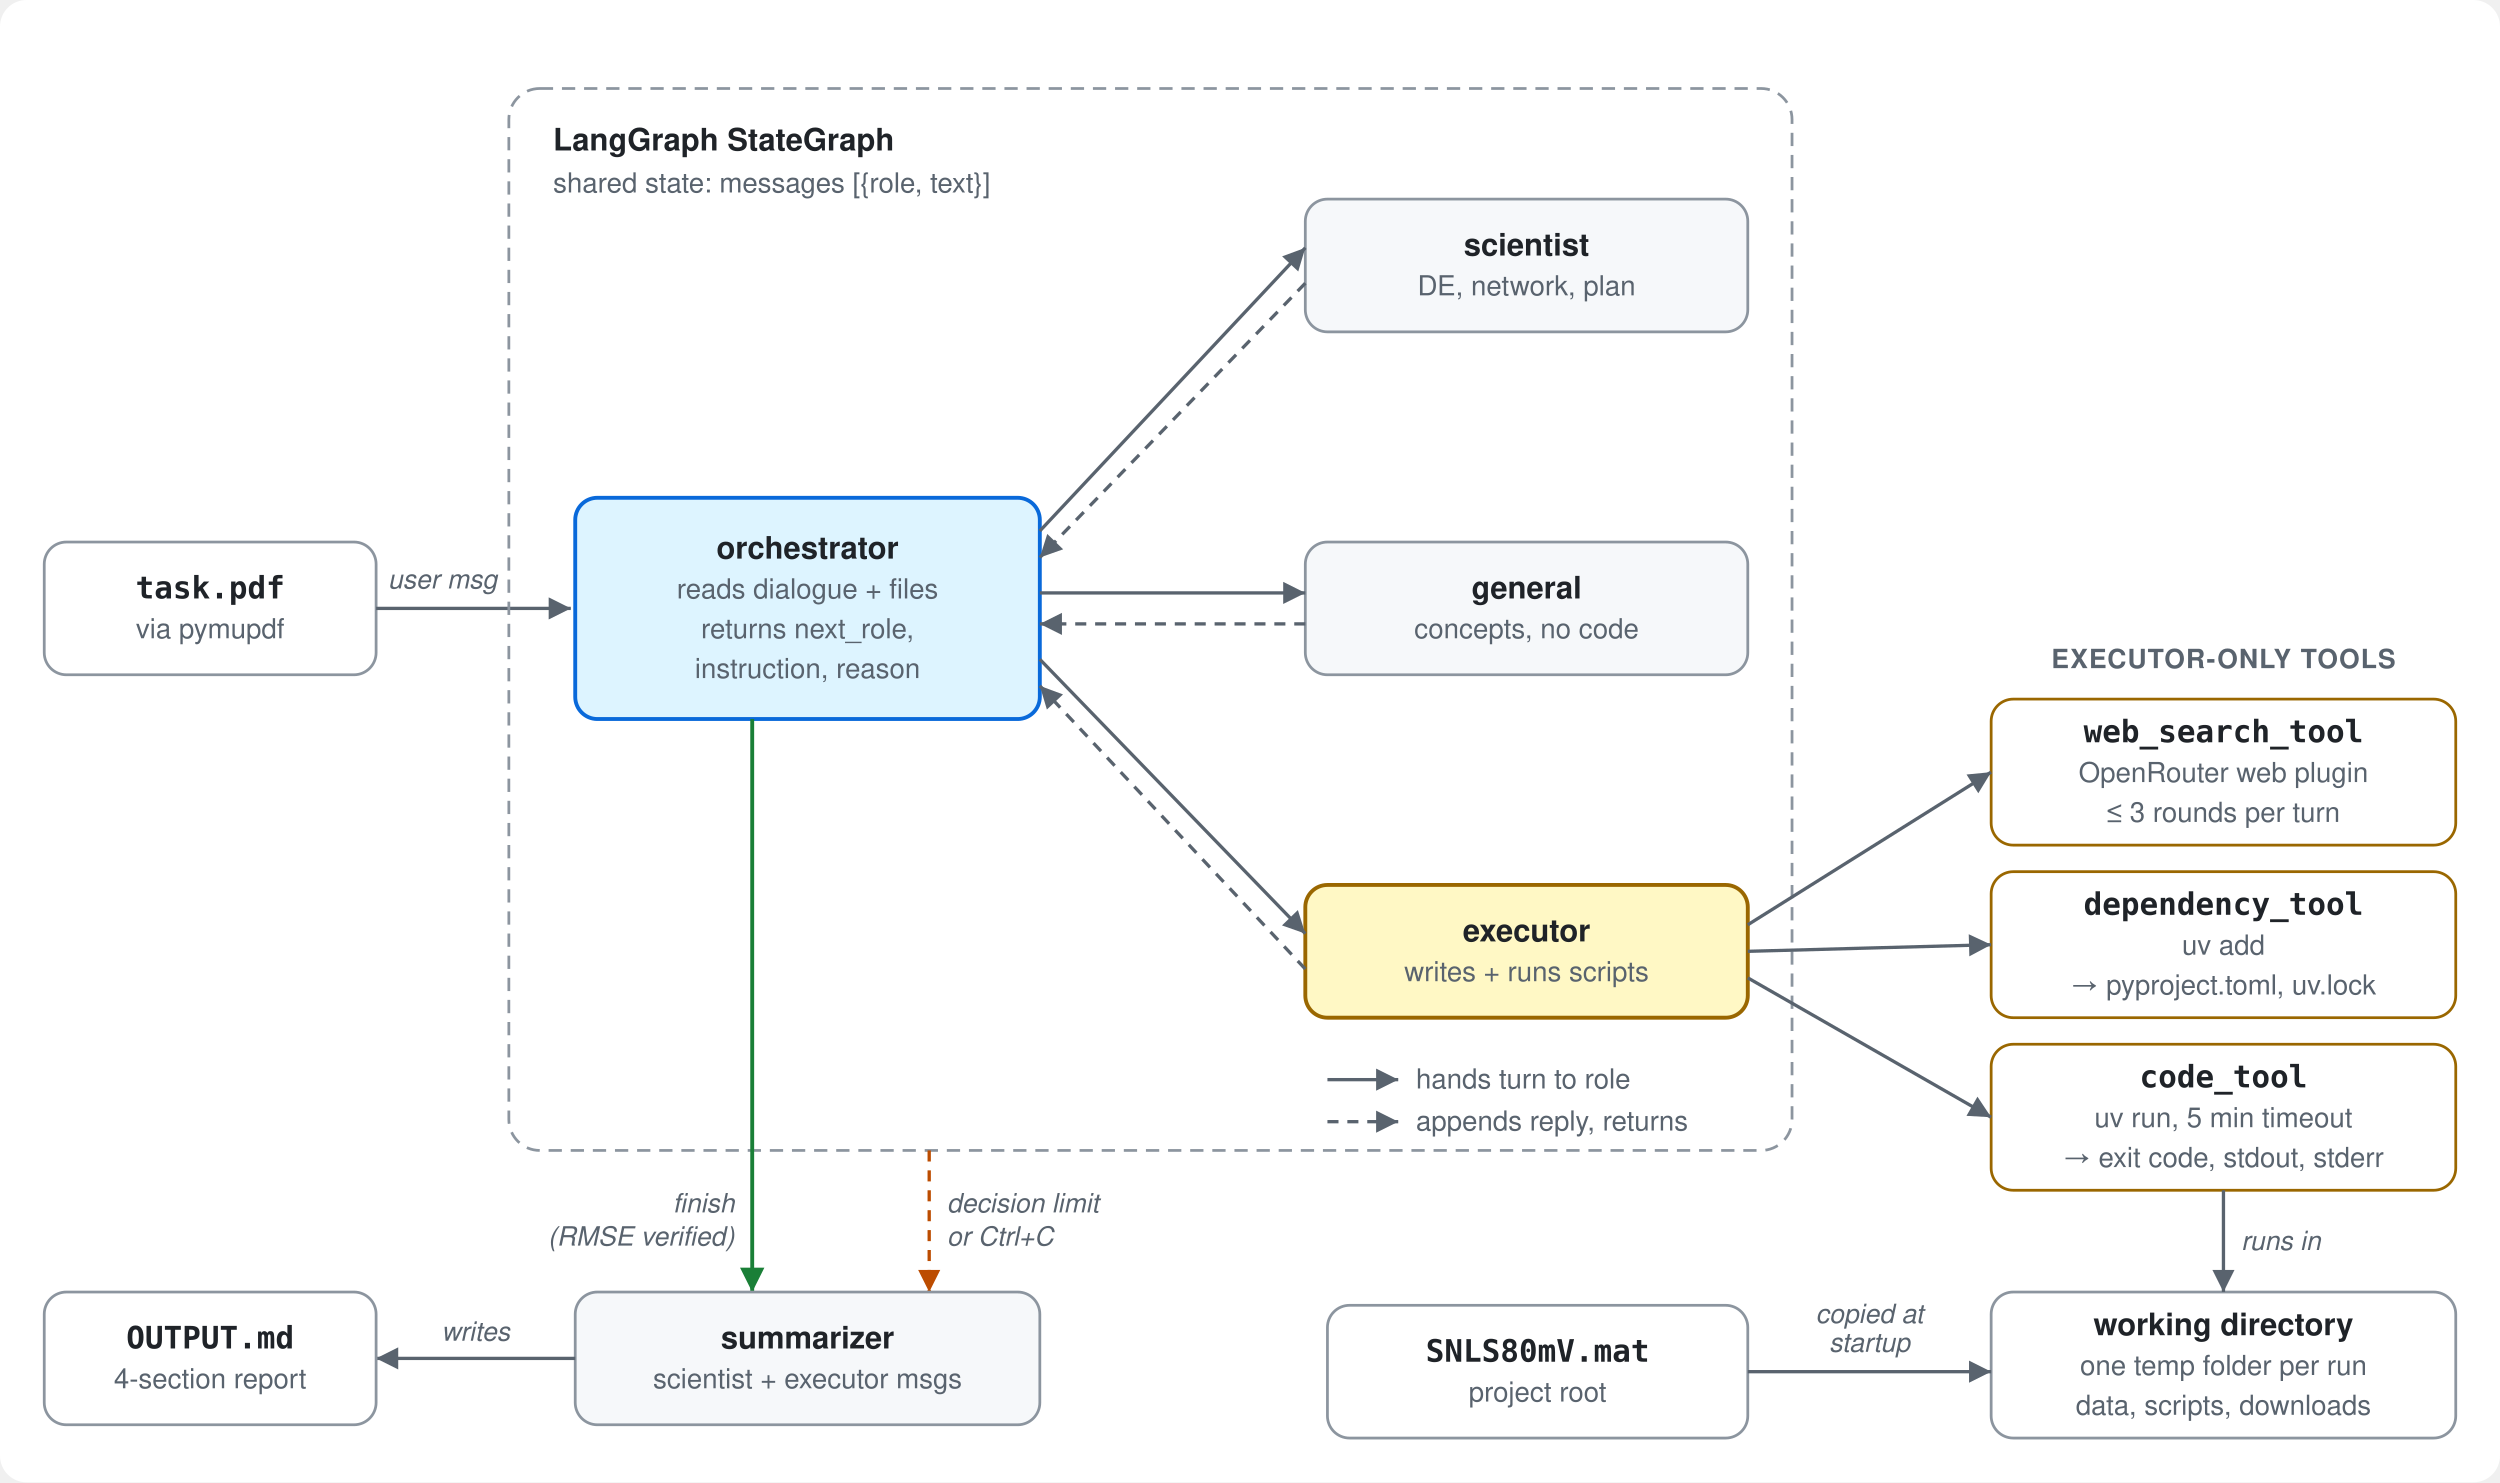
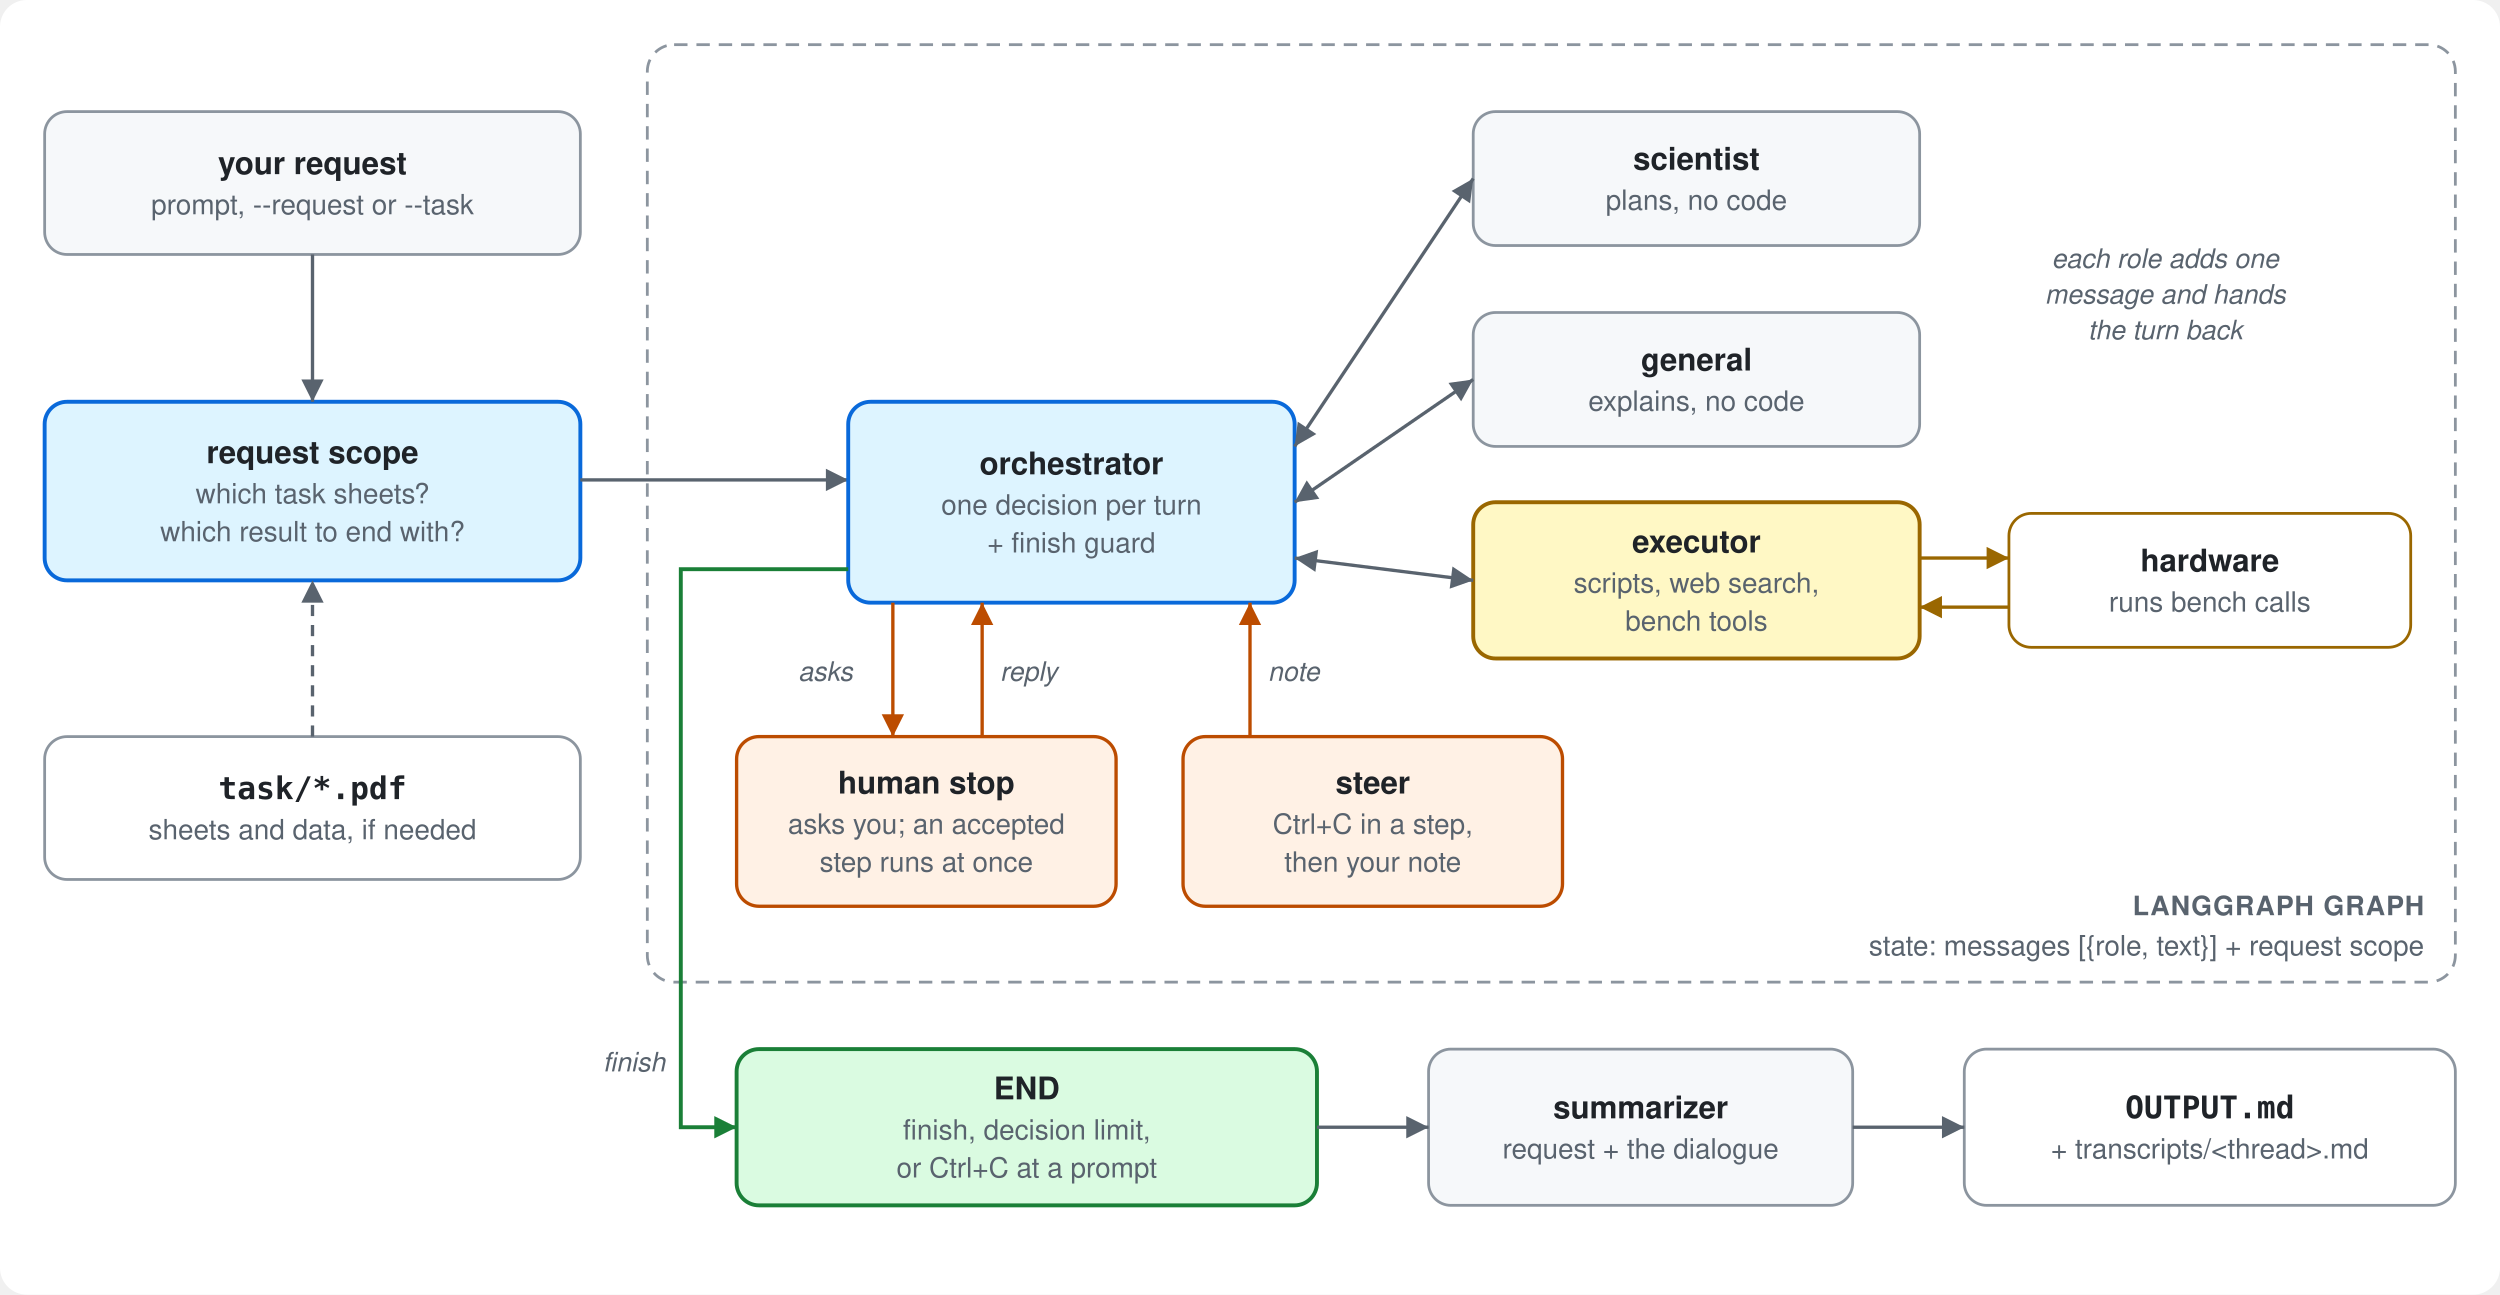
- <svg xmlns="http://www.w3.org/2000/svg" viewBox="0 0 1130 670" width="1130" height="670" role="img" aria-label="Architecture: task.pdf enters the LangGraph loop as the first message; the orchestrator hands each turn to the scientist, general agent or executor, which append a reply and return the turn; only the executor uses tools; the run ends in the summarizer, which writes OUTPUT.md.">
+ <svg xmlns="http://www.w3.org/2000/svg" viewBox="0 0 1120 580" width="1120" height="580" role="img" aria-label="How a run works: your request is scoped, then the orchestrator hands each turn to the scientist, the general agent or the executor, or stops to ask you; the executor's bench calls go through the hardware node; Ctrl+C in a step leads to a steering note; the run ends in the summarizer, which writes OUTPUT.md.">
  <style>
  .bg { fill: #ffffff; }
  .frame { fill: none; stroke: #8c959f; stroke-width: 1.25; stroke-dasharray: 6 4; }
  .box { fill: #f6f8fa; stroke: #8c959f; stroke-width: 1.25; }
  .hub { fill: #ddf4ff; stroke: #0969da; stroke-width: 1.75; }
  .exe { fill: #fff8c5; stroke: #9a6700; stroke-width: 1.75; }
  .tool { fill: #ffffff; stroke: #9a6700; stroke-width: 1.25; }
  .ok { fill: #dafbe1; stroke: #1a7f37; stroke-width: 1.75; }
  .warn { fill: #fff1e5; stroke: #bc4c00; stroke-width: 1.5; }
  .file { fill: #ffffff; stroke: #8c959f; stroke-width: 1.25; }
  text { font-family: -apple-system, BlinkMacSystemFont, "Segoe UI", Helvetica, Arial, sans-serif; }
  .t { fill: #1f2328; font-size: 14px; font-weight: 600; }
  .s { fill: #59636e; font-size: 12.5px; }
  .lb { fill: #59636e; font-size: 12px; font-style: italic; }
  .hd { fill: #59636e; font-size: 12px; font-weight: 600; letter-spacing: 0.04em; }
  .m { font-family: ui-monospace, SFMono-Regular, Menlo, Consolas, monospace; }
  .ln { fill: none; stroke: #59636e; stroke-width: 1.5; }
  .ln-ok { fill: none; stroke: #1a7f37; stroke-width: 1.75; }
  .ln-warn { fill: none; stroke: #bc4c00; stroke-width: 1.5; }
+   .ln-exe { fill: none; stroke: #9a6700; stroke-width: 1.5; }
  .dash { stroke-dasharray: 5 4; }
-   .ah { fill: #59636e; } .ah-ok { fill: #1a7f37; } .ah-warn { fill: #bc4c00; }
+   .ah { fill: #59636e; } .ah-ok { fill: #1a7f37; } .ah-warn { fill: #bc4c00; } .ah-exe { fill: #9a6700; }
+   .grid { stroke: #d1d9e0; stroke-width: 1; }
+   .axis { stroke: #8c959f; stroke-width: 1; }
+   .s1 { fill: none; stroke: #0969da; stroke-width: 2; stroke-linejoin: round; }
+   .s2 { fill: none; stroke: #bc4c00; stroke-width: 2; stroke-linejoin: round; }
+   .k1 { fill: #0969da; } .k2 { fill: #bc4c00; }
+   .dot-old { fill: #ffffff; stroke: #59636e; stroke-width: 2; }
+   .dot-new { fill: #59636e; stroke: #ffffff; stroke-width: 2; }
+   .led { fill: #fff8c5; stroke: #9a6700; stroke-width: 1.5; }
+   .wire { fill: none; stroke: #1f2328; stroke-width: 2; }
+   .pin { fill: #1f2328; }
  @media (prefers-color-scheme: dark) {
    .bg { fill: #0d1117; }
    .frame { stroke: #656c76; }
    .box { fill: #151b23; stroke: #656c76; }
    .hub { fill: #0c2d6b; stroke: #4493f8; }
    .exe { fill: #3a2d05; stroke: #d29922; }
    .tool { fill: #0d1117; stroke: #d29922; }
    .ok { fill: #04260f; stroke: #3fb950; }
    .warn { fill: #3d1d08; stroke: #f0883e; }
    .file { fill: #0d1117; stroke: #656c76; }
    .t { fill: #e6edf3; }
    .s, .lb, .hd { fill: #9198a1; }
-     .ln { stroke: #9198a1; } .ln-ok { stroke: #3fb950; } .ln-warn { stroke: #f0883e; }
-     .ah { fill: #9198a1; } .ah-ok { fill: #3fb950; } .ah-warn { fill: #f0883e; }
+     .ln { stroke: #9198a1; } .ln-ok { stroke: #3fb950; } .ln-warn { stroke: #f0883e; } .ln-exe { stroke: #d29922; }
+     .ah { fill: #9198a1; } .ah-ok { fill: #3fb950; } .ah-warn { fill: #f0883e; } .ah-exe { fill: #d29922; }
+     .grid { stroke: #262c36; }
+     .axis { stroke: #656c76; }
+     .s1 { stroke: #4493f8; } .s2 { stroke: #db6d28; }
+     .k1 { fill: #4493f8; } .k2 { fill: #db6d28; }
+     .dot-old { fill: #0d1117; stroke: #9198a1; }
+     .dot-new { fill: #9198a1; stroke: #0d1117; }
+     .led { fill: #3a2d05; stroke: #d29922; }
+     .wire { stroke: #e6edf3; }
+     .pin { fill: #e6edf3; }
  }
</style>
  <defs>
-     <marker id="ah" viewBox="0 0 10 10" refX="10" refY="5" markerWidth="10" markerHeight="10" markerUnits="userSpaceOnUse" orient="auto">
+     <marker id="ah" viewBox="0 0 10 10" refX="10" refY="5" markerWidth="10" markerHeight="10" markerUnits="userSpaceOnUse" orient="auto-start-reverse">
      <path class="ah" d="M0,0 L10,5 L0,10 z" />
    </marker>
-     <marker id="ah-ok" viewBox="0 0 10 10" refX="10" refY="5" markerWidth="11" markerHeight="11" markerUnits="userSpaceOnUse" orient="auto">
+     <marker id="ah-ok" viewBox="0 0 10 10" refX="10" refY="5" markerWidth="10" markerHeight="10" markerUnits="userSpaceOnUse" orient="auto-start-reverse">
      <path class="ah-ok" d="M0,0 L10,5 L0,10 z" />
    </marker>
-     <marker id="ah-warn" viewBox="0 0 10 10" refX="10" refY="5" markerWidth="10" markerHeight="10" markerUnits="userSpaceOnUse" orient="auto">
+     <marker id="ah-warn" viewBox="0 0 10 10" refX="10" refY="5" markerWidth="10" markerHeight="10" markerUnits="userSpaceOnUse" orient="auto-start-reverse">
      <path class="ah-warn" d="M0,0 L10,5 L0,10 z" />
    </marker>
+     <marker id="ah-exe" viewBox="0 0 10 10" refX="10" refY="5" markerWidth="10" markerHeight="10" markerUnits="userSpaceOnUse" orient="auto-start-reverse">
+       <path class="ah-exe" d="M0,0 L10,5 L0,10 z" />
+     </marker>
  </defs>
-   <rect class="bg" x="0" y="0" width="1130" height="670" rx="12" />
-   <rect class="file" x="20" y="245" width="150" height="60" rx="10" />
-   <text class="t m" x="95.0" y="270.5" text-anchor="middle">task.pdf</text>
-   <text class="s" x="95.0" y="288.5" text-anchor="middle">via pymupdf</text>
-   <path class="ln" d="M170,275 L258,275" marker-end="url(#ah)" />
-   <text class="lb" x="200" y="266" text-anchor="middle">user msg</text>
-   <rect class="frame" x="230" y="40" width="580" height="480" rx="14" />
-   <text class="t" x="250" y="68" text-anchor="start">LangGraph StateGraph</text>
-   <text class="s" x="250" y="87" text-anchor="start">shared state: messages [{role, text}]</text>
-   <rect class="hub" x="260" y="225" width="210" height="100" rx="10" />
-   <text class="t" x="365.0" y="252.5" text-anchor="middle">orchestrator</text>
-   <text class="s" x="365.0" y="270.5" text-anchor="middle">reads dialogue + files</text>
-   <text class="s" x="365.0" y="288.5" text-anchor="middle">returns next_role,</text>
-   <text class="s" x="365.0" y="306.5" text-anchor="middle">instruction, reason</text>
-   <rect class="box" x="590" y="90" width="200" height="60" rx="10" />
-   <text class="t" x="690.0" y="115.5" text-anchor="middle">scientist</text>
-   <text class="s" x="690.0" y="133.5" text-anchor="middle">DE, network, plan</text>
-   <rect class="box" x="590" y="245" width="200" height="60" rx="10" />
-   <text class="t" x="690.0" y="270.5" text-anchor="middle">general</text>
-   <text class="s" x="690.0" y="288.5" text-anchor="middle">concepts, no code</text>
-   <rect class="exe" x="590" y="400" width="200" height="60" rx="10" />
-   <text class="t" x="690.0" y="425.5" text-anchor="middle">executor</text>
-   <text class="s" x="690.0" y="443.5" text-anchor="middle">writes + runs scripts</text>
-   <path class="ln" d="M470,240 L590,112" marker-end="url(#ah)" />
-   <path class="ln dash" d="M590,128 L470,252" marker-end="url(#ah)" />
-   <path class="ln" d="M470,268 L590,268" marker-end="url(#ah)" />
-   <path class="ln dash" d="M590,282 L470,282" marker-end="url(#ah)" />
-   <path class="ln" d="M470,298 L590,422" marker-end="url(#ah)" />
-   <path class="ln dash" d="M590,438 L470,310" marker-end="url(#ah)" />
-   <path class="ln" d="M600,488 L632,488" marker-end="url(#ah)" />
-   <text class="s" x="640" y="492" text-anchor="start">hands turn to role</text>
-   <path class="ln dash" d="M600,507 L632,507" marker-end="url(#ah)" />
-   <text class="s" x="640" y="511" text-anchor="start">appends reply, returns</text>
-   <text class="hd" x="1005" y="302" text-anchor="middle">EXECUTOR-ONLY TOOLS</text>
-   <rect class="tool" x="900" y="316" width="210" height="66" rx="10" />
-   <text class="t m" x="1005.0" y="335.5" text-anchor="middle">web_search_tool</text>
-   <text class="s" x="1005.0" y="353.5" text-anchor="middle">OpenRouter web plugin</text>
-   <text class="s" x="1005.0" y="371.5" text-anchor="middle">≤ 3 rounds per turn</text>
-   <rect class="tool" x="900" y="394" width="210" height="66" rx="10" />
-   <text class="t m" x="1005.0" y="413.5" text-anchor="middle">dependency_tool</text>
-   <text class="s" x="1005.0" y="431.5" text-anchor="middle">uv add</text>
-   <text class="s" x="1005.0" y="449.5" text-anchor="middle">→ pyproject.toml, uv.lock</text>
-   <rect class="tool" x="900" y="472" width="210" height="66" rx="10" />
-   <text class="t m" x="1005.0" y="491.5" text-anchor="middle">code_tool</text>
-   <text class="s" x="1005.0" y="509.5" text-anchor="middle">uv run, 5 min timeout</text>
-   <text class="s" x="1005.0" y="527.5" text-anchor="middle">→ exit code, stdout, stderr</text>
-   <path class="ln" d="M790,418 L900,349" marker-end="url(#ah)" />
-   <path class="ln" d="M790,430 L900,427" marker-end="url(#ah)" />
-   <path class="ln" d="M790,442 L900,505" marker-end="url(#ah)" />
-   <rect class="file" x="900" y="584" width="210" height="66" rx="10" />
-   <text class="t" x="1005.0" y="603.5" text-anchor="middle">working directory</text>
-   <text class="s" x="1005.0" y="621.5" text-anchor="middle">one temp folder per run</text>
-   <text class="s" x="1005.0" y="639.5" text-anchor="middle">data, scripts, downloads</text>
-   <path class="ln" d="M1005,538 L1005,584" marker-end="url(#ah)" />
-   <text class="lb" x="1013" y="565" text-anchor="start">runs in</text>
-   <rect class="file" x="600" y="590" width="190" height="60" rx="10" />
-   <text class="t m" x="695.0" y="615.5" text-anchor="middle">SNLS80mV.mat</text>
-   <text class="s" x="695.0" y="633.5" text-anchor="middle">project root</text>
-   <path class="ln" d="M790,620 L900,620" marker-end="url(#ah)" />
-   <text class="lb" x="845" y="598" text-anchor="middle">copied at</text>
-   <text class="lb" x="845" y="611" text-anchor="middle">startup</text>
-   <path class="ln-ok" d="M340,325 L340,584" marker-end="url(#ah-ok)" />
-   <text class="lb" x="332" y="548" text-anchor="end">finish</text>
-   <text class="lb" x="332" y="563" text-anchor="end">(RMSE verified)</text>
-   <path class="ln-warn dash" d="M420,520 L420,584" marker-end="url(#ah-warn)" />
-   <text class="lb" x="428" y="548" text-anchor="start">decision limit</text>
-   <text class="lb" x="428" y="563" text-anchor="start">or Ctrl+C</text>
-   <rect class="box" x="260" y="584" width="210" height="60" rx="10" />
-   <text class="t" x="365.0" y="609.5" text-anchor="middle">summarizer</text>
-   <text class="s" x="365.0" y="627.5" text-anchor="middle">scientist + executor msgs</text>
-   <path class="ln" d="M260,614 L170,614" marker-end="url(#ah)" />
-   <text class="lb" x="215" y="606" text-anchor="middle">writes</text>
-   <rect class="file" x="20" y="584" width="150" height="60" rx="10" />
-   <text class="t m" x="95.0" y="609.5" text-anchor="middle">OUTPUT.md</text>
-   <text class="s" x="95.0" y="627.5" text-anchor="middle">4-section report</text>
+   <rect class="bg" x="0" y="0" width="1120" height="580" rx="12" />
+   <rect class="frame" x="290" y="20" width="810" height="420" rx="12" />
+   <text class="hd" x="1086" y="410" text-anchor="end">LANGGRAPH GRAPH</text>
+   <text class="s" x="1086" y="428" text-anchor="end">state: messages [{role, text}] + request scope</text>
+   <rect class="box" x="20" y="50" width="240" height="64" rx="10" />
+   <text class="t" x="140.0" y="78.0" text-anchor="middle">your request</text>
+   <text class="s" x="140.0" y="96.0" text-anchor="middle">prompt, --request or --task</text>
+   <rect class="hub" x="20" y="180" width="240" height="80" rx="10" />
+   <text class="t" x="140.0" y="207.5" text-anchor="middle">request scope</text>
+   <text class="s" x="140.0" y="225.5" text-anchor="middle">which task sheets?</text>
+   <text class="s" x="140.0" y="242.5" text-anchor="middle">which result to end with?</text>
+   <rect class="file" x="20" y="330" width="240" height="64" rx="10" />
+   <text class="t m" x="140.0" y="358.0" text-anchor="middle">task/*.pdf</text>
+   <text class="s" x="140.0" y="376.0" text-anchor="middle">sheets and data, if needed</text>
+   <path class="ln" d="M140,114 L140,180" marker-end="url(#ah)" />
+   <path class="ln dash" d="M140,330 L140,260" marker-end="url(#ah)" />
+   <path class="ln" d="M260,215 L380,215" marker-end="url(#ah)" />
+   <rect class="hub" x="380" y="180" width="200" height="90" rx="10" />
+   <text class="t" x="480.0" y="212.5" text-anchor="middle">orchestrator</text>
+   <text class="s" x="480.0" y="230.5" text-anchor="middle">one decision per turn</text>
+   <text class="s" x="480.0" y="247.5" text-anchor="middle">+ finish guard</text>
+   <rect class="box" x="660" y="50" width="200" height="60" rx="10" />
+   <text class="t" x="760.0" y="76.0" text-anchor="middle">scientist</text>
+   <text class="s" x="760.0" y="94.0" text-anchor="middle">plans, no code</text>
+   <rect class="box" x="660" y="140" width="200" height="60" rx="10" />
+   <text class="t" x="760.0" y="166.0" text-anchor="middle">general</text>
+   <text class="s" x="760.0" y="184.0" text-anchor="middle">explains, no code</text>
+   <rect class="exe" x="660" y="225" width="200" height="70" rx="10" />
+   <text class="t" x="760.0" y="247.5" text-anchor="middle">executor</text>
+   <text class="s" x="760.0" y="265.5" text-anchor="middle">scripts, web search,</text>
+   <text class="s" x="760.0" y="282.5" text-anchor="middle">bench tools</text>
+   <rect class="tool" x="900" y="230" width="180" height="60" rx="10" />
+   <text class="t" x="990.0" y="256.0" text-anchor="middle">hardware</text>
+   <text class="s" x="990.0" y="274.0" text-anchor="middle">runs bench calls</text>
+   <path class="ln" d="M580,200 L660,80" marker-start="url(#ah)" marker-end="url(#ah)" />
+   <path class="ln" d="M580,225 L660,170" marker-start="url(#ah)" marker-end="url(#ah)" />
+   <path class="ln" d="M580,250 L660,260" marker-start="url(#ah)" marker-end="url(#ah)" />
+   <path class="ln-exe" d="M860,250 L900,250" marker-end="url(#ah-exe)" />
+   <path class="ln-exe" d="M900,272 L860,272" marker-end="url(#ah-exe)" />
+   <text class="lb" x="970" y="120" text-anchor="middle">each role adds one</text>
+   <text class="lb" x="970" y="136" text-anchor="middle">message and hands</text>
+   <text class="lb" x="970" y="152" text-anchor="middle">the turn back</text>
+   <rect class="warn" x="330" y="330" width="170" height="76" rx="10" />
+   <text class="t" x="415.0" y="355.5" text-anchor="middle">human stop</text>
+   <text class="s" x="415.0" y="373.5" text-anchor="middle">asks you; an accepted</text>
+   <text class="s" x="415.0" y="390.5" text-anchor="middle">step runs at once</text>
+   <rect class="warn" x="530" y="330" width="170" height="76" rx="10" />
+   <text class="t" x="615.0" y="355.5" text-anchor="middle">steer</text>
+   <text class="s" x="615.0" y="373.5" text-anchor="middle">Ctrl+C in a step,</text>
+   <text class="s" x="615.0" y="390.5" text-anchor="middle">then your note</text>
+   <path class="ln-warn" d="M400,270 L400,330" marker-end="url(#ah-warn)" />
+   <text class="lb" x="382" y="305" text-anchor="end">asks</text>
+   <path class="ln-warn" d="M440,330 L440,270" marker-end="url(#ah-warn)" />
+   <text class="lb" x="448" y="305" text-anchor="start">reply</text>
+   <path class="ln-warn" d="M560,330 L560,270" marker-end="url(#ah-warn)" />
+   <text class="lb" x="568" y="305" text-anchor="start">note</text>
+   <path class="ln-ok" d="M380,255 L305,255 L305,505 L330,505" marker-end="url(#ah-ok)" />
+   <text class="lb" x="298" y="480" text-anchor="end">finish</text>
+   <rect class="ok" x="330" y="470" width="260" height="70" rx="10" />
+   <text class="t" x="460.0" y="492.5" text-anchor="middle">END</text>
+   <text class="s" x="460.0" y="510.5" text-anchor="middle">finish, decision limit,</text>
+   <text class="s" x="460.0" y="527.5" text-anchor="middle">or Ctrl+C at a prompt</text>
+   <rect class="box" x="640" y="470" width="190" height="70" rx="10" />
+   <text class="t" x="735.0" y="501.0" text-anchor="middle">summarizer</text>
+   <text class="s" x="735.0" y="519.0" text-anchor="middle">request + the dialogue</text>
+   <rect class="file" x="880" y="470" width="220" height="70" rx="10" />
+   <text class="t m" x="990.0" y="501.0" text-anchor="middle">OUTPUT.md</text>
+   <text class="s" x="990.0" y="519.0" text-anchor="middle">+ transcripts/&lt;thread&gt;.md</text>
+   <path class="ln" d="M590,505 L640,505" marker-end="url(#ah)" />
+   <path class="ln" d="M830,505 L880,505" marker-end="url(#ah)" />
</svg>
